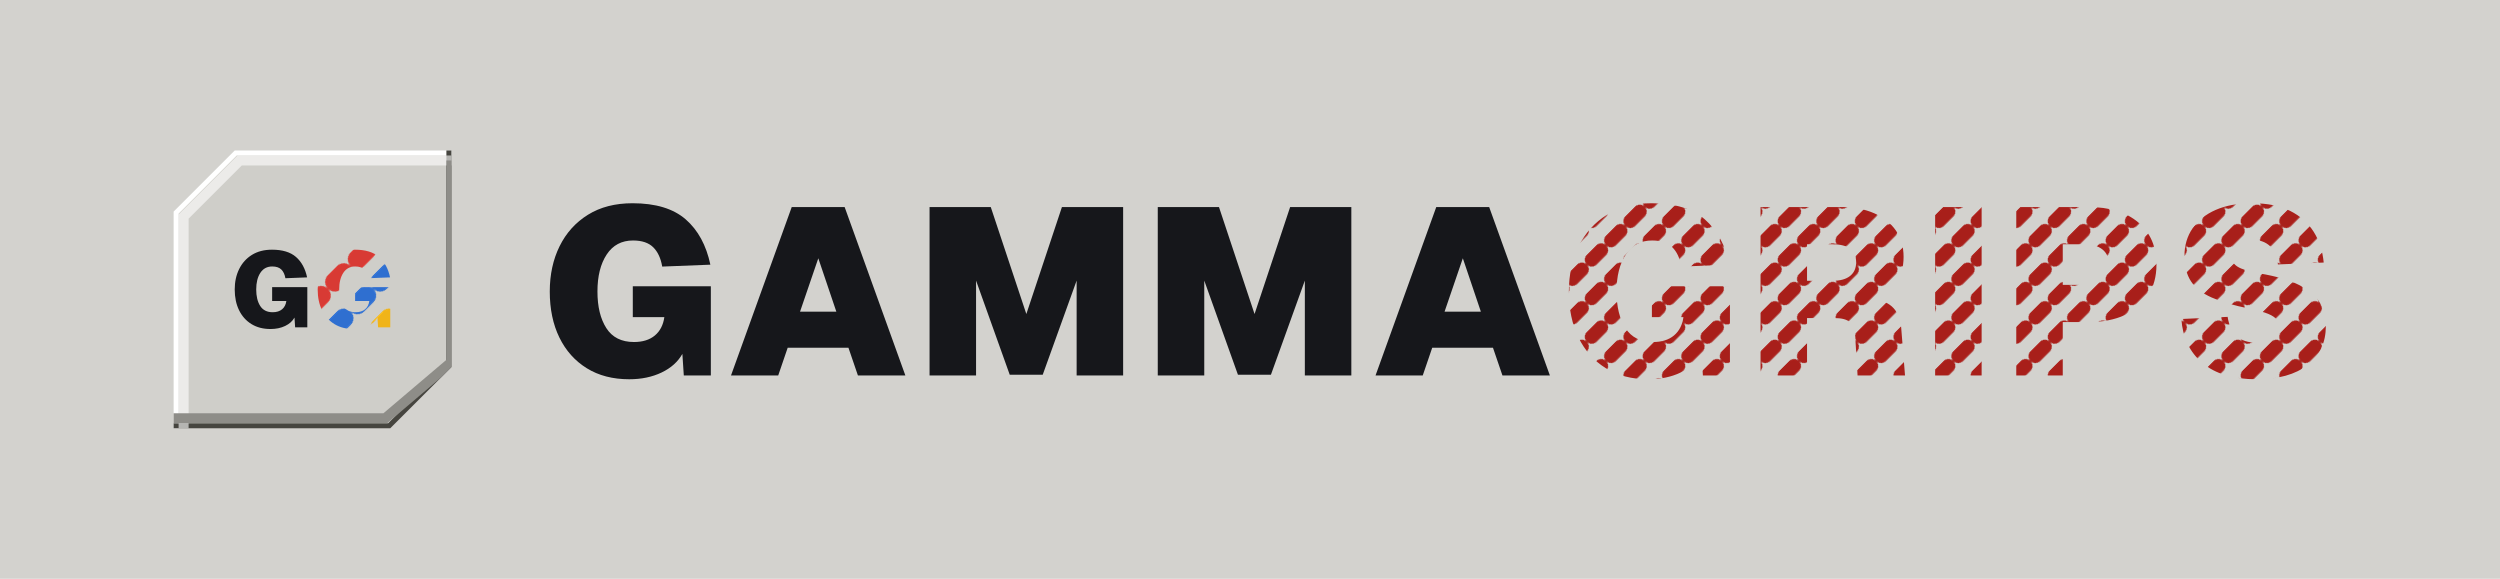
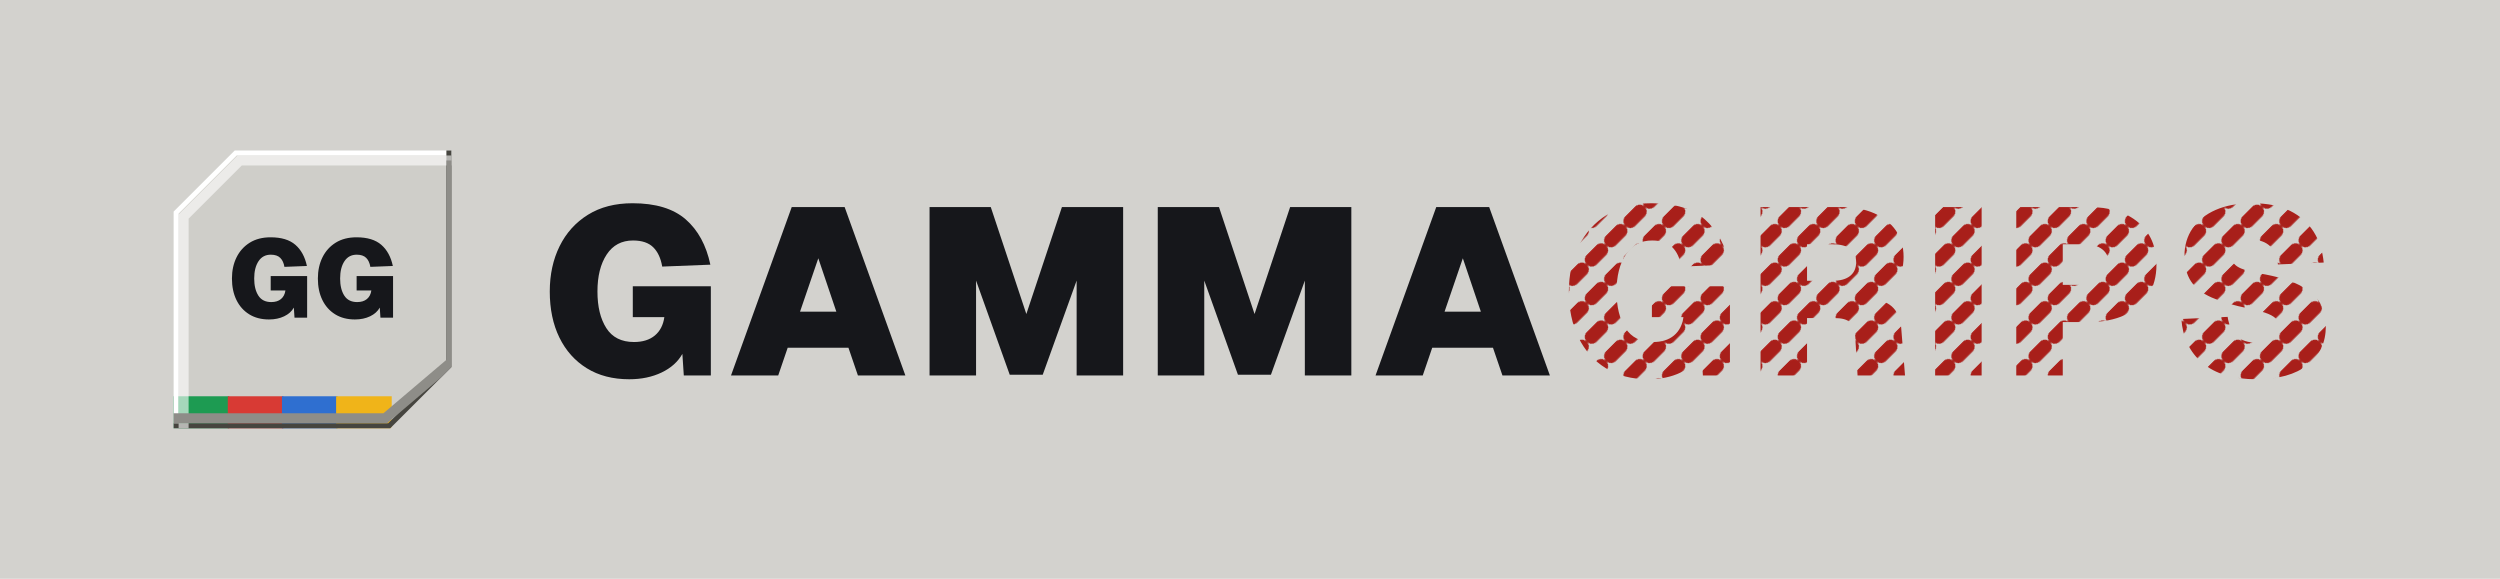
<svg xmlns="http://www.w3.org/2000/svg" viewBox="0 0 864 200">
  <rect width="864" height="200" fill="#d3d2ce" />
  <g transform="translate(60 52)">
    <defs>
-       <pattern id="kf-lkigk" width="120" height="30" patternUnits="userSpaceOnUse" patternTransform="rotate(45)">
-         <rect x="0" width="18" height="30" rx="9" fill="#1d9b52" />
-         <rect x="30" width="18" height="30" rx="9" fill="#d83a34" />
-         <rect x="60" width="18" height="30" rx="9" fill="#2f6fd0" />
-         <rect x="90" width="18" height="30" rx="9" fill="#f0b419" />
-       </pattern>
      <clipPath id="kc-lkigk">
        <path d="M21.12 0H96V74.88L74.88 96H0V21.12Z" />
      </clipPath>
    </defs>
    <path d="M21.12 0H96V74.88L74.88 96H0V21.12Z" fill="#cfcec9" />
-     <g clip-path="url(#kc-lkigk)" fill="none" stroke-width="3.456">
-       <path d="M0 96V21.12L21.12 0H96" stroke="#ffffff" />
-       <path d="M96 0V74.88L74.88 96H0" stroke="#46453f" />
-       <path d="M3.456 96V22.848L22.848 3.456H96" stroke="rgba(255,255,255,0.6)" />
-       <path d="M96 3.456V73.152L73.152 92.544H0" stroke="#8e8d88" />
+     <g clip-path="url(#kc-lkigk)">
+       <rect x="0" y="84.96" width="19.22" height="11.04" fill="#1d9b52" />
+       <rect x="18.72" y="84.96" width="19.22" height="11.04" fill="#d83a34" />
+       <rect x="37.44" y="84.96" width="19.22" height="11.04" fill="#2f6fd0" />
+       <rect x="56.16" y="84.96" width="19.22" height="11.04" fill="#f0b419" />
+       <g fill="none" stroke-width="3.456">
+         <path d="M0 96V21.12L21.12 0H96" stroke="#ffffff" />
+         <path d="M96 0V74.88L74.88 96H0" stroke="#46453f" />
+         <path d="M3.456 96V22.848L22.848 3.456H96" stroke="rgba(255,255,255,0.6)" />
+         <path d="M96 3.456V73.152L73.152 92.544H0" stroke="#8e8d88" />
+       </g>
    </g>
-     <g transform="translate(21.12 34.29212) scale(0.3694845)">
+     <g transform="translate(20.16 30.01056) scale(0.3826804)">
      <g transform="translate(-4 72.6)">
        <path d="M37.5 1.6L37.5 1.6Q27.1 1.6 19.6 -3.05Q12.1 -7.7 8.05 -16Q4 -24.3 4 -35.4L4 -35.4Q4 -46.1 8.15 -54.5Q12.3 -62.9 20.1 -67.75Q27.9 -72.6 38.9 -72.6L38.9 -72.6Q53.5 -72.6 61.3 -65.8Q69.1 -59 71.7 -46.7L71.7 -46.7L51.4 -45.9Q50.5 -51.2 47.6 -54.05Q44.7 -56.9 39.1 -56.9L39.1 -56.9Q31.9 -56.9 28 -51Q24.1 -45.1 24.1 -35.4L24.1 -35.4Q24.1 -25.8 27.85 -19.95Q31.6 -14.1 39.5 -14.1L39.5 -14.1Q45 -14.1 48.3 -16.85Q51.6 -19.6 52.3 -24.6L52.3 -24.6L39 -24.6L39 -37.6L71.9 -37.6L71.9 0L60.5 0L59.9 -9.1Q57.1 -4.1 51.15 -1.25Q45.2 1.6 37.5 1.6" fill="#16171b" />
-         <path d="M115.1 1.6L115.1 1.6Q104.7 1.6 97.2 -3.05Q89.7 -7.7 85.65 -16Q81.6 -24.3 81.6 -35.4L81.6 -35.4Q81.6 -46.1 85.75 -54.5Q89.9 -62.9 97.7 -67.75Q105.5 -72.6 116.5 -72.6L116.5 -72.6Q131.1 -72.6 138.9 -65.8Q146.7 -59 149.3 -46.7L149.3 -46.7L129 -45.9Q128.1 -51.2 125.2 -54.05Q122.3 -56.9 116.7 -56.9L116.7 -56.9Q109.5 -56.9 105.6 -51Q101.7 -45.1 101.7 -35.4L101.7 -35.4Q101.7 -25.8 105.45 -19.95Q109.2 -14.1 117.1 -14.1L117.1 -14.1Q122.6 -14.1 125.9 -16.85Q129.2 -19.6 129.9 -24.6L129.9 -24.6L116.6 -24.6L116.6 -37.6L149.5 -37.6L149.5 0L138.1 0L137.5 -9.1Q134.7 -4.1 128.75 -1.25Q122.8 1.6 115.1 1.6" fill="url(#kf-lkigk)" />
+         <path d="M115.1 1.6L115.1 1.6Q104.7 1.6 97.2 -3.05Q89.7 -7.7 85.65 -16Q81.6 -24.3 81.6 -35.4L81.6 -35.4Q81.6 -46.1 85.75 -54.5Q89.9 -62.9 97.7 -67.75Q105.5 -72.6 116.5 -72.6L116.5 -72.6Q131.1 -72.6 138.9 -65.8Q146.7 -59 149.3 -46.7L149.3 -46.7L129 -45.9Q128.1 -51.2 125.2 -54.05Q122.3 -56.9 116.7 -56.9L116.7 -56.9Q109.5 -56.9 105.6 -51Q101.7 -45.1 101.7 -35.4L101.7 -35.4Q101.7 -25.8 105.45 -19.95Q109.2 -14.1 117.1 -14.1L117.1 -14.1Q122.6 -14.1 125.9 -16.85Q129.2 -19.6 129.9 -24.6L129.9 -24.6L116.6 -24.6L116.6 -37.6L149.5 -37.6L149.5 0L138.1 0L137.5 -9.1Q134.7 -4.1 128.75 -1.25Q122.8 1.6 115.1 1.6" fill="#16171b" />
      </g>
    </g>
  </g>
  <g transform="translate(190 70.24) scale(0.8198347)">
    <defs>
      <pattern id="kn-lkig" width="11.5" height="11.5" patternUnits="userSpaceOnUse" patternTransform="rotate(45)">
        <rect width="5.8" height="11.5" rx="2.9" fill="#a81f1a" />
      </pattern>
    </defs>
    <g transform="translate(-4 72.6)">
      <path d="M37.5 1.6L37.5 1.6Q27.1 1.6 19.6 -3.05Q12.1 -7.7 8.05 -16Q4 -24.3 4 -35.4L4 -35.4Q4 -46.1 8.15 -54.5Q12.3 -62.9 20.1 -67.75Q27.9 -72.6 38.9 -72.6L38.9 -72.6Q53.5 -72.6 61.3 -65.8Q69.1 -59 71.7 -46.7L71.7 -46.7L51.4 -45.9Q50.5 -51.2 47.6 -54.05Q44.7 -56.9 39.1 -56.9L39.1 -56.9Q31.9 -56.9 28 -51Q24.1 -45.1 24.1 -35.4L24.1 -35.4Q24.1 -25.8 27.85 -19.95Q31.6 -14.1 39.5 -14.1L39.5 -14.1Q45 -14.1 48.3 -16.85Q51.6 -19.6 52.3 -24.6L52.3 -24.6L39 -24.6L39 -37.6L71.9 -37.6L71.9 0L60.5 0L59.9 -9.1Q57.1 -4.1 51.15 -1.25Q45.2 1.6 37.5 1.6M100.3 0L80.4 0L106 -71L128.3 -71L153.9 0L133.9 0L129.9 -11.7L104.3 -11.7L100.3 0M117.2 -49.4L109.5 -26.9L124.8 -26.9L117.2 -49.4M183.7 0L164.1 0L164.1 -71L189.9 -71L204.9 -25.9L219.9 -71L245.7 -71L245.7 0L226.1 0L226.1 -40L211.8 -0.3L197.9 -0.3L183.7 -40L183.7 0M279.9 0L260.3 0L260.3 -71L286.1 -71L301.1 -25.9L316.1 -71L341.9 -71L341.9 0L322.3 0L322.3 -40L308 -0.3L294.1 -0.3L279.9 -40L279.9 0M372 0L352.1 0L377.7 -71L400 -71L425.6 0L405.6 0L401.6 -11.7L376 -11.7L372 0M388.9 -49.4L381.2 -26.9L396.5 -26.9L388.9 -49.4" fill="#16171b" />
      <path d="M467.1 1.6L467.1 1.6Q456.7 1.6 449.2 -3.05Q441.7 -7.7 437.65 -16Q433.6 -24.3 433.6 -35.4L433.6 -35.4Q433.6 -46.1 437.75 -54.5Q441.9 -62.9 449.7 -67.75Q457.5 -72.6 468.5 -72.6L468.5 -72.6Q483.1 -72.6 490.9 -65.8Q498.7 -59 501.3 -46.7L501.3 -46.7L481 -45.9Q480.1 -51.2 477.2 -54.05Q474.3 -56.9 468.7 -56.9L468.7 -56.9Q461.5 -56.9 457.6 -51Q453.7 -45.1 453.7 -35.4L453.7 -35.4Q453.7 -25.8 457.45 -19.95Q461.2 -14.1 469.1 -14.1L469.1 -14.1Q474.6 -14.1 477.9 -16.85Q481.2 -19.6 481.9 -24.6L481.9 -24.6L468.6 -24.6L468.6 -37.6L501.5 -37.6L501.5 0L490.1 0L489.5 -9.1Q486.7 -4.1 480.75 -1.25Q474.8 1.6 467.1 1.6M534 0L514.4 0L514.4 -71L548.3 -71Q556.3 -71 562.25 -68.4Q568.2 -65.8 571.45 -61.1Q574.7 -56.4 574.7 -50L574.7 -50Q574.7 -43.3 571.35 -38.7Q568 -34.1 561.9 -32.2L561.9 -32.2Q567.6 -31.5 570.45 -28.4Q573.3 -25.3 573.7 -20L573.7 -20L575.3 0L555.3 0L554.3 -16.6Q554.1 -20.5 552.2 -22.35Q550.3 -24.2 545.5 -24.2L545.5 -24.2L534 -24.2L534 0M534 -55.3L534 -39.9L544.7 -39.9Q549.6 -39.9 552.15 -41.95Q554.7 -44 554.7 -47.7L554.7 -47.7Q554.7 -55.3 544.7 -55.3L544.7 -55.3L534 -55.3M607.6 0L588 0L588 -71L607.6 -71L607.6 0M641.8 0L622.2 0L622.2 -71L652.6 -71Q666 -71 673.65 -64.5Q681.3 -58 681.3 -46.7L681.3 -46.7Q681.3 -39.3 677.85 -33.85Q674.4 -28.4 667.95 -25.45Q661.5 -22.5 652.6 -22.5L652.6 -22.5L641.8 -22.5L641.8 0M641.8 -55.3L641.8 -38.2L651.1 -38.2Q655.7 -38.2 658.5 -40.35Q661.3 -42.5 661.3 -46.7L661.3 -46.7Q661.3 -50.9 658.55 -53.1Q655.8 -55.3 651.1 -55.3L651.1 -55.3L641.8 -55.3M723.5 1.6L723.5 1.6Q708.8 1.6 700.7 -5.25Q692.6 -12.1 691.8 -23.8L691.8 -23.8L711.3 -24.7Q712.1 -19.5 715.05 -16.65Q718 -13.8 723.7 -13.8L723.7 -13.8Q728.2 -13.8 730.65 -15.35Q733.1 -16.9 733.1 -20L733.1 -20Q733.1 -21.9 732.15 -23.35Q731.2 -24.8 728.45 -25.95Q725.7 -27.1 720.3 -28.2L720.3 -28.2Q710.6 -30.2 704.6 -32.85Q698.6 -35.5 695.85 -39.7Q693.1 -43.9 693.1 -50.4L693.1 -50.4Q693.1 -57 696.5 -62Q699.9 -67 706.3 -69.8Q712.7 -72.6 721.7 -72.6L721.7 -72.6Q731.2 -72.6 737.6 -69.4Q744 -66.2 747.55 -60.6Q751.1 -55 751.8 -47.6L751.8 -47.6L732.5 -46.8Q732.1 -51.7 729.25 -54.45Q726.4 -57.2 721.5 -57.2L721.5 -57.2Q717.3 -57.2 715 -55.5Q712.7 -53.8 712.7 -51L712.7 -51Q712.7 -47.7 715.35 -45.95Q718 -44.2 724.9 -43L724.9 -43Q735.4 -41.2 741.5 -38.1Q747.6 -35 750.15 -30.7Q752.7 -26.4 752.7 -20.8L752.7 -20.8Q752.7 -10.4 745 -4.4Q737.3 1.6 723.5 1.6" fill="url(#kn-lkig)" />
    </g>
  </g>
</svg>
